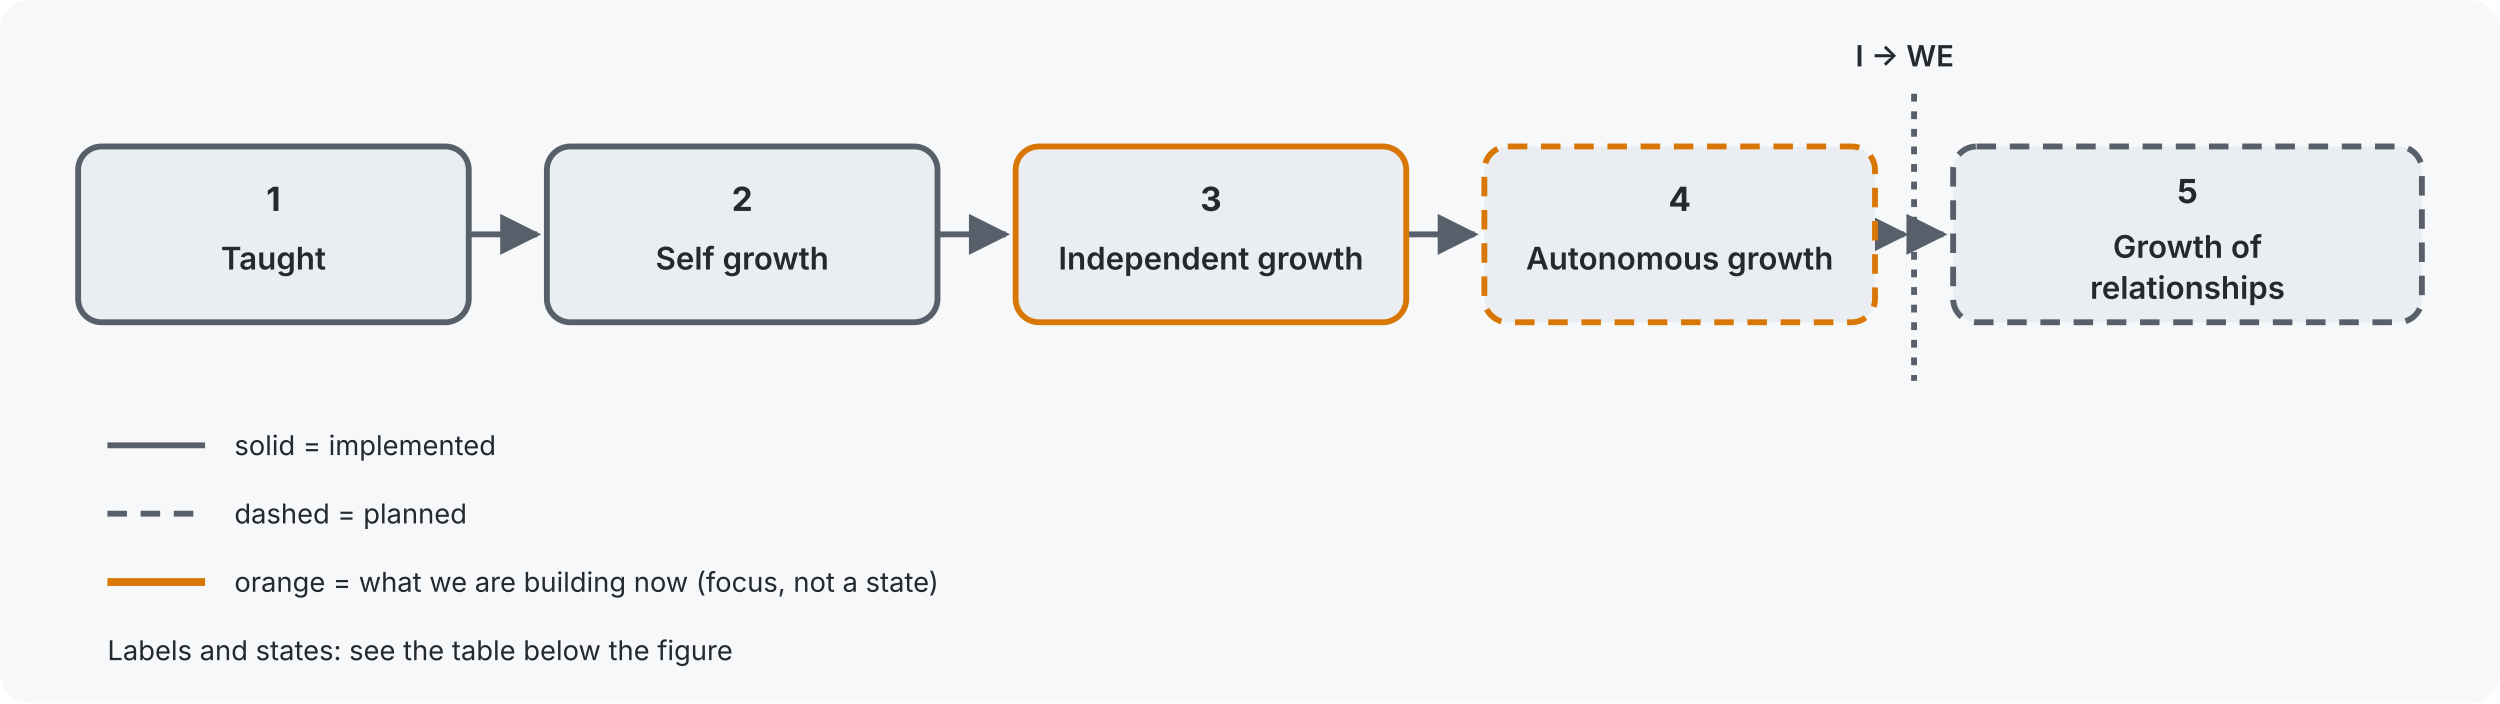
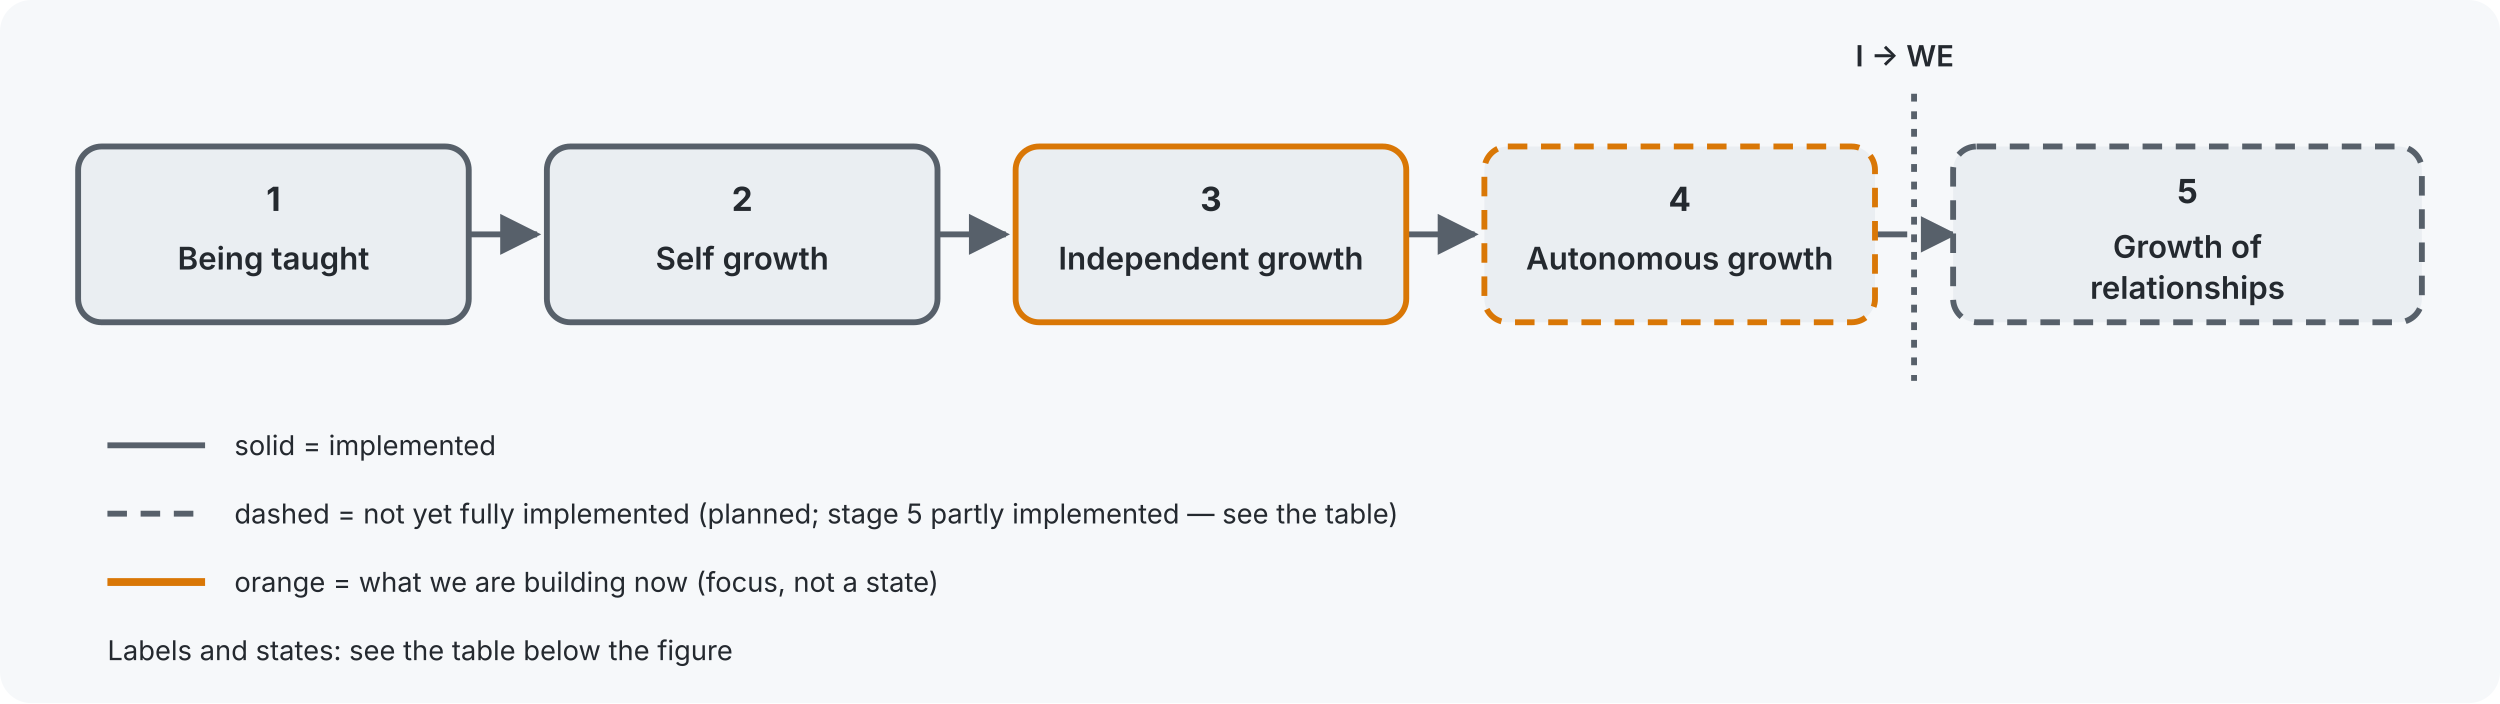
<svg xmlns="http://www.w3.org/2000/svg" viewBox="0 0 1280 360" role="img" aria-labelledby="title desc">
  <defs>
    <marker id="arrow" viewBox="0 0 10 10" refX="9" refY="5" markerWidth="7" markerHeight="7" orient="auto-start-reverse">
      <path d="M 0 0 L 10 5 L 0 10 z" fill="#57606a" />
    </marker>
    <style>
      .box { fill: #eaeef2; stroke: #57606a; stroke-width: 3; }
      .planned { stroke-dasharray: 10 7; }
      .focus { stroke: #d97706; }
      .arrow { fill: none; stroke: #57606a; stroke-width: 3; marker-end: url(#arrow); }
      .boundary { stroke: #57606a; stroke-width: 3; stroke-dasharray: 4 5; }
      .stage { fill: #24292f; font: 700 17px -apple-system, BlinkMacSystemFont, "Segoe UI", sans-serif; text-anchor: middle; }
      .name { fill: #24292f; font: 600 16px -apple-system, BlinkMacSystemFont, "Segoe UI", sans-serif; text-anchor: middle; }
      .label { fill: #24292f; font: 600 15px -apple-system, BlinkMacSystemFont, "Segoe UI", sans-serif; }
      .legend { fill: #24292f; font: 14px -apple-system, BlinkMacSystemFont, "Segoe UI", sans-serif; }
    </style>
  </defs>
  <rect width="1280" height="360" rx="16" fill="#f6f8fa" />
  <path class="arrow" d="M240 120 H275" />
  <path class="arrow" d="M480 120 H515" />
  <path class="arrow" d="M720 120 H755" />
-   <path class="arrow" d="M960 120 H975" />
-   <path class="arrow" d="M985 120 H995" />
+   <path class="arrow" d="M960 120 H1000" />
  <rect class="box" x="40" y="75" width="200" height="90" rx="12" />
  <text class="stage" x="140" y="108">1</text>
-   <text class="name" x="140" y="138">Taught</text>
+   <text class="name" x="140" y="138">Being taught</text>
  <rect class="box" x="280" y="75" width="200" height="90" rx="12" />
  <text class="stage" x="380" y="108">2</text>
  <text class="name" x="380" y="138">Self growth</text>
  <rect class="box focus" x="520" y="75" width="200" height="90" rx="12" />
  <text class="stage" x="620" y="108">3</text>
  <text class="name" x="620" y="138">Independent growth</text>
  <rect class="box planned focus" x="760" y="75" width="200" height="90" rx="12" />
  <text class="stage" x="860" y="108">4</text>
  <text class="name" x="860" y="138">Autonomous growth</text>
+   <line x1="980" y1="108" x2="980" y2="132" stroke="#f6f8fa" stroke-width="7" />
  <line class="boundary" x1="980" y1="48" x2="980" y2="195" />
  <text class="label" x="950" y="34">I → WE</text>
  <rect class="box planned" x="1000" y="75" width="240" height="90" rx="12" />
  <text class="stage" x="1120" y="104">5</text>
  <text class="name" x="1120" y="132">Growth of</text>
  <text class="name" x="1120" y="153">relationships</text>
  <line x1="55" y1="228" x2="105" y2="228" stroke="#57606a" stroke-width="3" />
  <text class="legend" x="120" y="233">solid = implemented</text>
  <line x1="55" y1="263" x2="105" y2="263" stroke="#57606a" stroke-width="3" stroke-dasharray="10 7" />
-   <text class="legend" x="120" y="268">dashed = planned</text>
+   <text class="legend" x="120" y="268">dashed = not yet fully implemented (planned; stage 5 partly implemented — see the table)</text>
  <line x1="55" y1="298" x2="105" y2="298" stroke="#d97706" stroke-width="4" />
  <text class="legend" x="120" y="303">orange = what we are building now (focus, not a state)</text>
  <text class="legend" x="55" y="338">Labels and states: see the table below the figure</text>
</svg>
